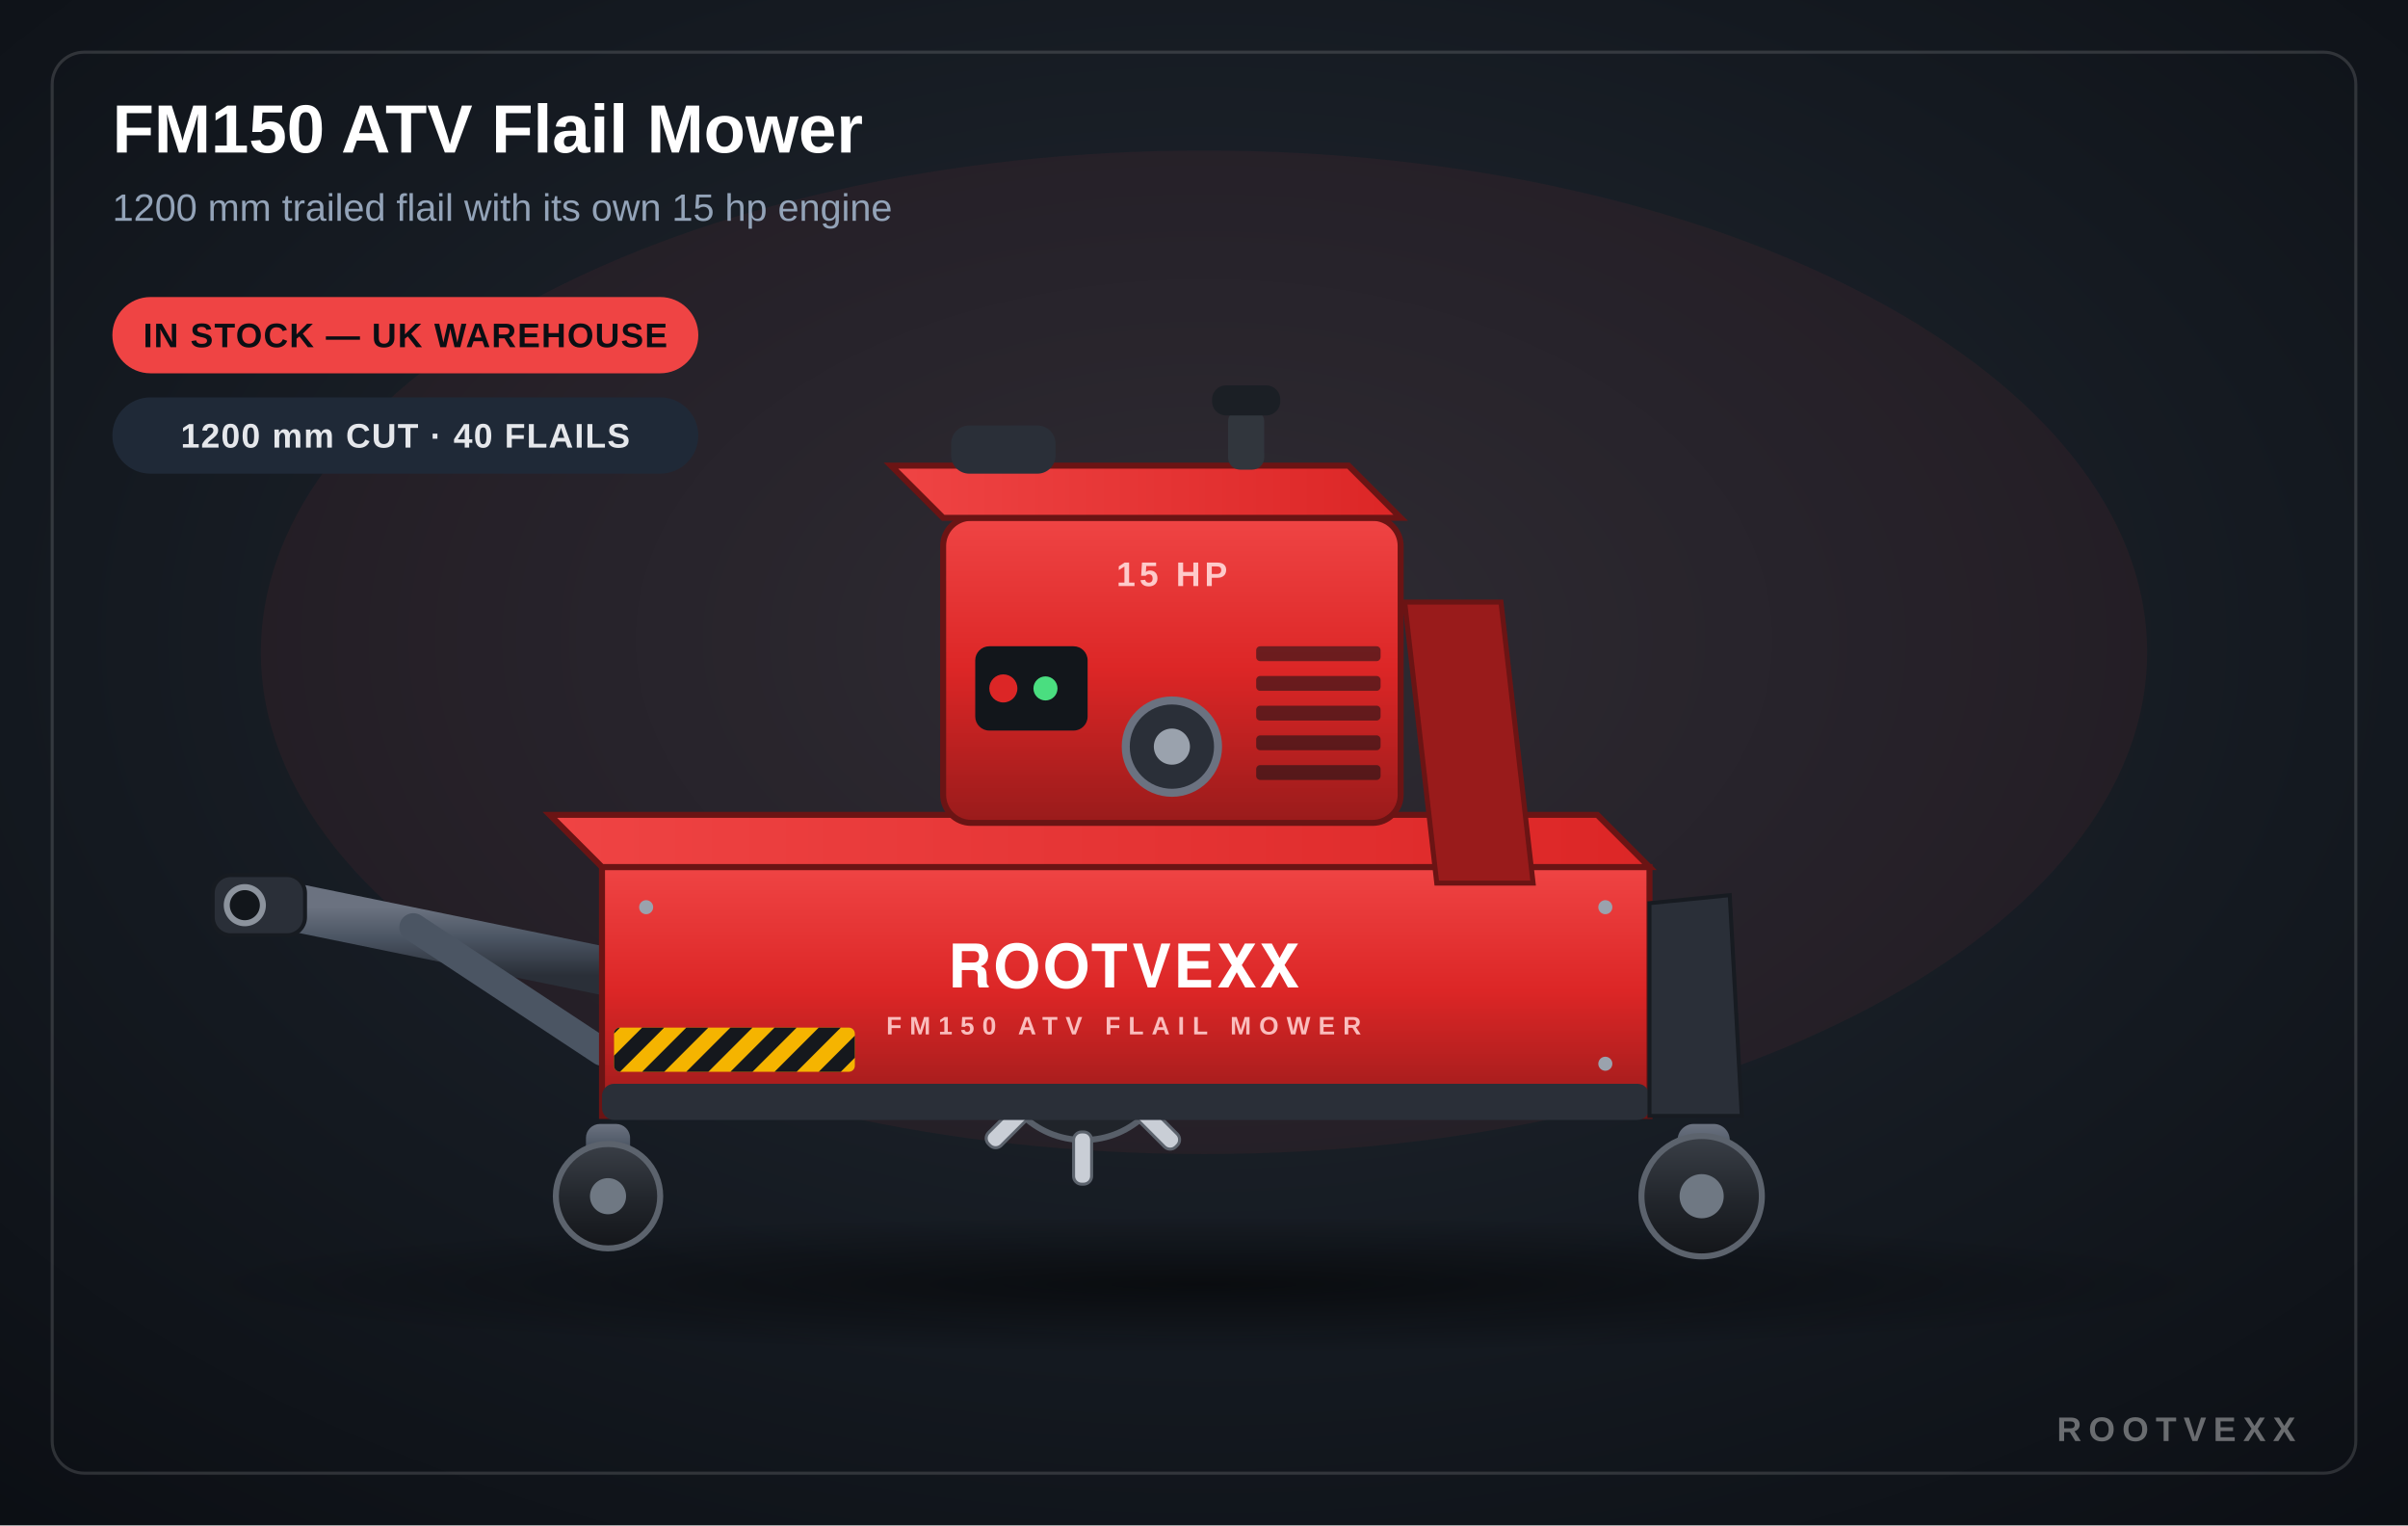
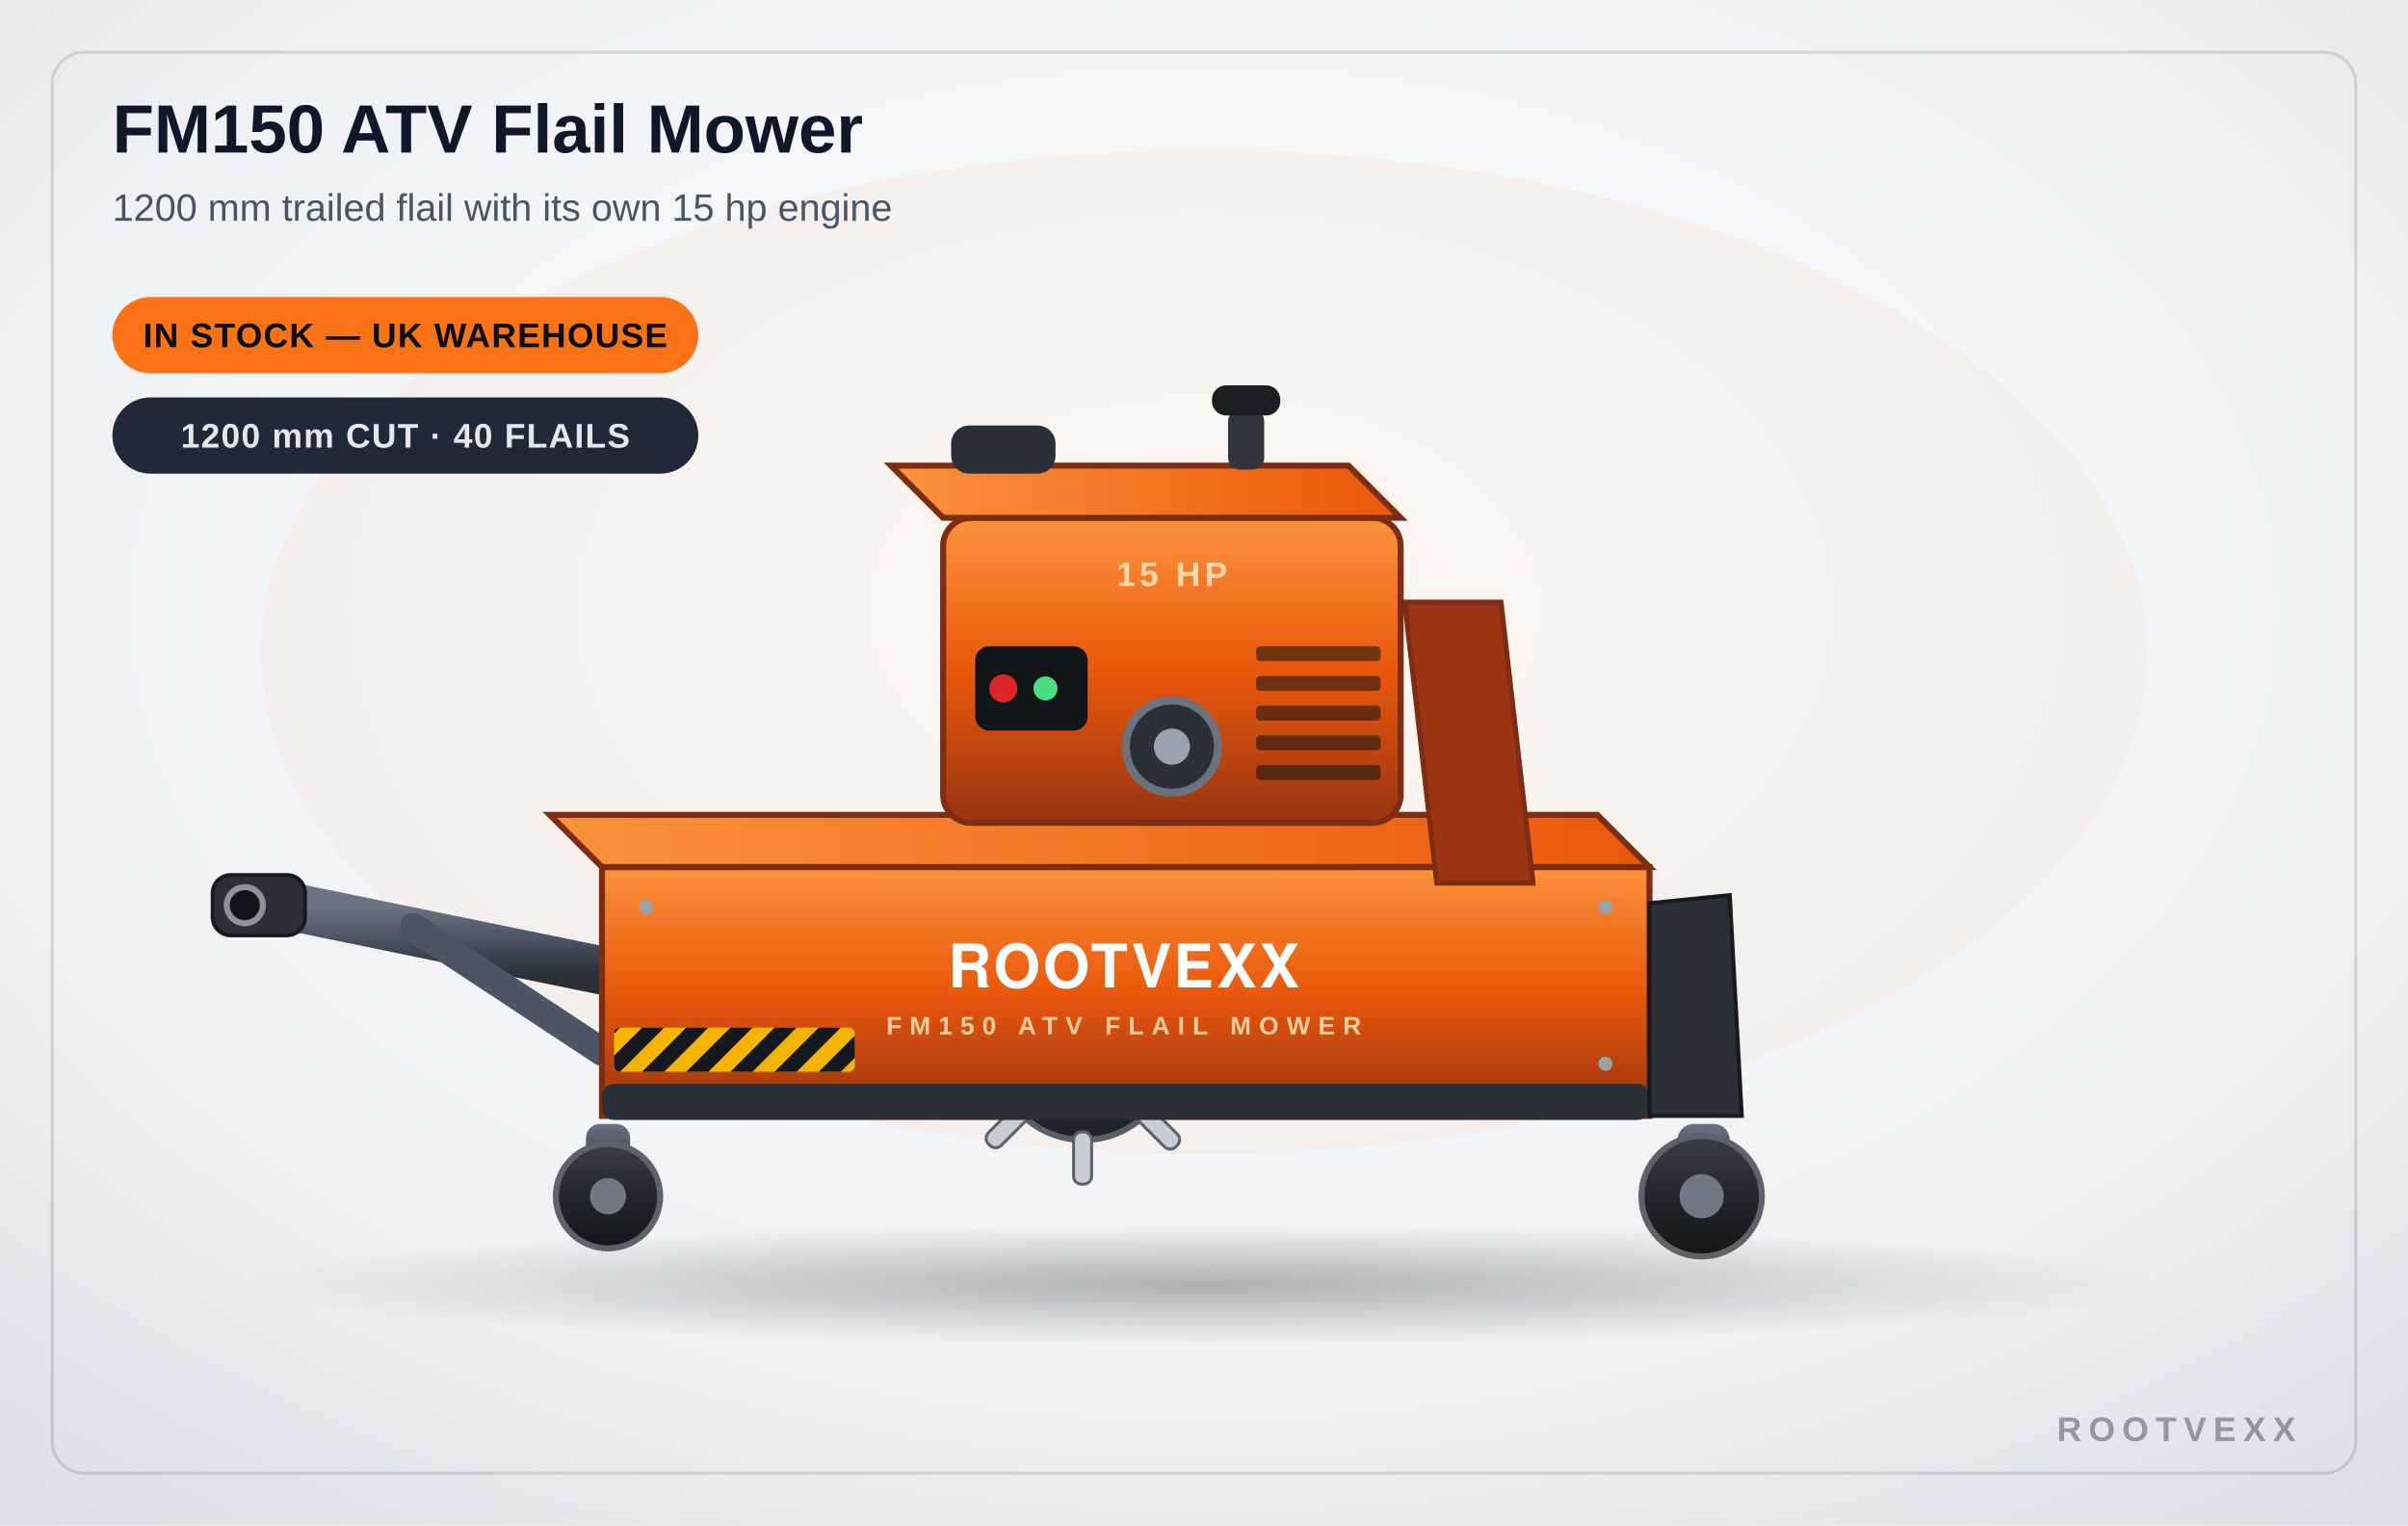
<svg xmlns="http://www.w3.org/2000/svg" viewBox="0 0 1200 760" width="1200" height="760" role="img">
  <defs>
    <linearGradient id="steel" x1="0" y1="0" x2="0" y2="1">
      <stop offset="0" stop-color="#6b7280" />
      <stop offset=".45" stop-color="#4b5563" />
      <stop offset="1" stop-color="#2a2f38" />
    </linearGradient>
    <linearGradient id="steelLite" x1="0" y1="0" x2="0" y2="1">
      <stop offset="0" stop-color="#aeb6c2" />
      <stop offset="1" stop-color="#6b7280" />
    </linearGradient>
    <linearGradient id="dark" x1="0" y1="0" x2="0" y2="1">
      <stop offset="0" stop-color="#31363f" />
      <stop offset="1" stop-color="#15181d" />
    </linearGradient>
    <linearGradient id="rubber" x1="0" y1="0" x2="0" y2="1">
      <stop offset="0" stop-color="#3a3f47" />
      <stop offset=".5" stop-color="#23272d" />
      <stop offset="1" stop-color="#131519" />
    </linearGradient>
    <radialGradient id="studioD" cx=".5" cy=".42" r=".78">
      <stop offset="0" stop-color="#232a33" />
      <stop offset=".6" stop-color="#141920" />
      <stop offset="1" stop-color="#0b0e13" />
    </radialGradient>
    <radialGradient id="studioL" cx=".5" cy=".4" r=".8">
      <stop offset="0" stop-color="#ffffff" />
      <stop offset=".65" stop-color="#eef1f5" />
      <stop offset="1" stop-color="#d7dce4" />
    </radialGradient>
    <linearGradient id="skyG" x1="0" y1="0" x2="0" y2="1">
      <stop offset="0" stop-color="#9fc0d8" />
      <stop offset=".55" stop-color="#cfe0ea" />
      <stop offset="1" stop-color="#e8eef2" />
    </linearGradient>
    <radialGradient id="shadow" cx=".5" cy=".5" r=".5">
      <stop offset="0" stop-color="#000" stop-opacity=".55" />
      <stop offset="1" stop-color="#000" stop-opacity="0" />
    </radialGradient>
    <linearGradient id="glassG" x1="0" y1="0" x2="1" y2="1">
      <stop offset="0" stop-color="#dfeaf2" stop-opacity=".9" />
      <stop offset="1" stop-color="#8fa6b8" stop-opacity=".75" />
    </linearGradient>
    <linearGradient id="paint" x1="0" y1="0" x2="0" y2="1">
-       <stop offset="0" stop-color="#ef4444" />
-       <stop offset=".5" stop-color="#dc2626" />
-       <stop offset="1" stop-color="#991b1b" />
+       <stop offset="0" stop-color="#fb923c" />
+       <stop offset=".5" stop-color="#ea580c" />
+       <stop offset="1" stop-color="#9a3412" />
    </linearGradient>
    <linearGradient id="paintTop" x1="0" y1="0" x2="1" y2="0">
-       <stop offset="0" stop-color="#ef4444" />
-       <stop offset="1" stop-color="#dc2626" />
+       <stop offset="0" stop-color="#fb923c" />
+       <stop offset="1" stop-color="#ea580c" />
    </linearGradient>
  </defs>
-   <rect width="1200" height="760" fill="url(#studioD)" />
-   <ellipse cx="600.0" cy="640" rx="504.0" ry="34" fill="url(#shadow)" />
-   <ellipse cx="600" cy="325" rx="470" ry="250" fill="#ef4444" opacity=".06" />
+   <rect width="1200" height="760" fill="url(#studioL)" />
+   <ellipse cx="600.0" cy="640" rx="480.0" ry="30" fill="url(#shadow)" opacity=".5" />
+   <ellipse cx="600" cy="325" rx="470" ry="250" fill="#f97316" opacity=".05" />
  <path d="M312 486 L146 452" stroke="url(#steel)" stroke-width="24" stroke-linecap="round" />
  <path d="M300 524 L206 462" stroke="#4b5563" stroke-width="14" stroke-linecap="round" />
  <rect x="106" y="436" width="46" height="30" rx="9" fill="#2a2f38" stroke="#171b21" stroke-width="2" />
  <circle cx="122" cy="451" r="9" fill="#12161b" stroke="#8c939d" stroke-width="3" />
  <circle cx="540" cy="524" r="44" fill="#20242a" stroke="#585f69" stroke-width="3" />
  <rect x="580" y="520" width="26" height="9" rx="4" fill="#c9ced6" stroke="#5c636d" stroke-width="1.5" transform="rotate(0 540 524)" />
  <rect x="580" y="520" width="26" height="9" rx="4" fill="#c9ced6" stroke="#5c636d" stroke-width="1.5" transform="rotate(45 540 524)" />
  <rect x="580" y="520" width="26" height="9" rx="4" fill="#c9ced6" stroke="#5c636d" stroke-width="1.5" transform="rotate(90 540 524)" />
  <rect x="580" y="520" width="26" height="9" rx="4" fill="#c9ced6" stroke="#5c636d" stroke-width="1.5" transform="rotate(135 540 524)" />
  <rect x="580" y="520" width="26" height="9" rx="4" fill="#c9ced6" stroke="#5c636d" stroke-width="1.5" transform="rotate(180 540 524)" />
  <rect x="580" y="520" width="26" height="9" rx="4" fill="#c9ced6" stroke="#5c636d" stroke-width="1.5" transform="rotate(225 540 524)" />
  <rect x="580" y="520" width="26" height="9" rx="4" fill="#c9ced6" stroke="#5c636d" stroke-width="1.5" transform="rotate(270 540 524)" />
  <rect x="580" y="520" width="26" height="9" rx="4" fill="#c9ced6" stroke="#5c636d" stroke-width="1.5" transform="rotate(315 540 524)" />
  <circle cx="540" cy="524" r="12" fill="#6f7883" />
-   <path d="M300 432 L822 432 L822 556 L300 556 Z" fill="url(#paint)" stroke="#6b1414" stroke-width="3" />
-   <path d="M300 432 L822 432 L796 406 L274 406 Z" fill="url(#paintTop)" stroke="#6b1414" stroke-width="3" />
+   <path d="M300 432 L822 432 L822 556 L300 556 Z" fill="url(#paint)" stroke="#7c2d12" stroke-width="3" />
+   <path d="M300 432 L822 432 L796 406 L274 406 Z" fill="url(#paintTop)" stroke="#7c2d12" stroke-width="3" />
  <rect x="300" y="540" width="522" height="18" rx="6" fill="#2a2f38" />
  <circle cx="322" cy="452" r="3.5" fill="#9aa2ad" />
  <circle cx="800" cy="452" r="3.5" fill="#9aa2ad" />
  <circle cx="322" cy="530" r="3.5" fill="#9aa2ad" />
  <circle cx="800" cy="530" r="3.5" fill="#9aa2ad" />
  <clipPath id="hz40448">
    <rect x="306" y="512" width="120" height="22" rx="3" />
  </clipPath>
  <g clip-path="url(#hz40448)">
    <rect x="306" y="512" width="120" height="22" fill="#f5b400" />
    <path d="M276 534 l22 -22 h11 l-22 22 z" fill="#15181d" />
    <path d="M298 534 l22 -22 h11 l-22 22 z" fill="#15181d" />
    <path d="M320 534 l22 -22 h11 l-22 22 z" fill="#15181d" />
    <path d="M342 534 l22 -22 h11 l-22 22 z" fill="#15181d" />
    <path d="M364 534 l22 -22 h11 l-22 22 z" fill="#15181d" />
    <path d="M386 534 l22 -22 h11 l-22 22 z" fill="#15181d" />
    <path d="M408 534 l22 -22 h11 l-22 22 z" fill="#15181d" />
    <path d="M430 534 l22 -22 h11 l-22 22 z" fill="#15181d" />
  </g>
  <path d="M822 450 L862 446 L868 556 L822 556 Z" fill="#2a2f38" stroke="#171b21" stroke-width="2" />
  <rect x="836" y="560" width="26" height="30" rx="8" fill="url(#steel)" />
  <circle cx="848" cy="596" r="30" fill="url(#rubber)" stroke="#5c636d" stroke-width="3" />
  <circle cx="848" cy="596" r="11" fill="#6f7883" />
  <rect x="292" y="560" width="22" height="26" rx="7" fill="url(#steel)" />
  <circle cx="303" cy="596" r="26" fill="url(#rubber)" stroke="#5c636d" stroke-width="3" />
  <circle cx="303" cy="596" r="9" fill="#6f7883" />
-   <rect x="470" y="258" width="228" height="152" rx="14" fill="url(#paint)" stroke="#6b1414" stroke-width="3" />
-   <path d="M470 258 L698 258 L672 232 L444 232 Z" fill="url(#paintTop)" stroke="#6b1414" stroke-width="3" />
+   <rect x="470" y="258" width="228" height="152" rx="14" fill="url(#paint)" stroke="#7c2d12" stroke-width="3" />
+   <path d="M470 258 L698 258 L672 232 L444 232 Z" fill="url(#paintTop)" stroke="#7c2d12" stroke-width="3" />
  <rect x="626" y="322.0" width="62" height="7.4" rx="2" fill="#0f1216" opacity=".55" />
  <rect x="626" y="336.8" width="62" height="7.4" rx="2" fill="#0f1216" opacity=".55" />
  <rect x="626" y="351.6" width="62" height="7.4" rx="2" fill="#0f1216" opacity=".55" />
  <rect x="626" y="366.4" width="62" height="7.4" rx="2" fill="#0f1216" opacity=".55" />
  <rect x="626" y="381.2" width="62" height="7.4" rx="2" fill="#0f1216" opacity=".55" />
  <rect x="486" y="322" width="56" height="42" rx="7" fill="#12161b" />
  <circle cx="500" cy="343" r="7" fill="#dc2626" />
  <circle cx="521" cy="343" r="6" fill="#4ade80" />
  <circle cx="584" cy="372" r="23" fill="#2a2f38" stroke="#6b7280" stroke-width="4" />
  <circle cx="584" cy="372" r="9" fill="#9aa2ad" />
  <rect x="612" y="204" width="18" height="30" rx="6" fill="#31363d" />
  <rect x="604" y="192" width="34" height="15" rx="7" fill="#1b1f25" />
  <rect x="474" y="212" width="52" height="24" rx="9" fill="#2a2f38" />
-   <path d="M700 300 L748 300 L764 440 L716 440 Z" fill="#991b1b" stroke="#6b1414" stroke-width="2.5" />
+   <path d="M700 300 L748 300 L764 440 L716 440 Z" fill="#9a3412" stroke="#7c2d12" stroke-width="2.5" />
  <text x="560" y="492" text-anchor="middle" font-family="Arial Black,Helvetica,sans-serif" font-weight="800" font-size="30" letter-spacing="1.3" fill="#ffffff">ROOTVEXX</text>
-   <text x="560" y="515.4" text-anchor="middle" font-family="Arial,Helvetica,sans-serif" font-weight="700" font-size="12.6" letter-spacing="3.9" fill="#fecaca" opacity=".92">FM150 ATV FLAIL MOWER</text>
-   <text x="584" y="292" text-anchor="middle" font-family="Arial,Helvetica,sans-serif" font-weight="800" font-size="17" letter-spacing="2" fill="#fecaca">15 HP</text>
-   <text x="56" y="76" font-family="Arial,Helvetica,sans-serif" font-weight="800" font-size="34" fill="#ffffff">FM150 ATV Flail Mower</text>
-   <text x="56" y="110" font-family="Arial,Helvetica,sans-serif" font-weight="500" font-size="19" fill="#93a3b8">1200 mm trailed flail with its own 15 hp engine</text>
-   <rect x="56" y="148" width="292" height="38" rx="19.0" fill="#ef4444" />
+   <text x="560" y="515.4" text-anchor="middle" font-family="Arial,Helvetica,sans-serif" font-weight="700" font-size="12.6" letter-spacing="3.9" fill="#fed7aa" opacity=".92">FM150 ATV FLAIL MOWER</text>
+   <text x="584" y="292" text-anchor="middle" font-family="Arial,Helvetica,sans-serif" font-weight="800" font-size="17" letter-spacing="2" fill="#fed7aa">15 HP</text>
+   <text x="56" y="76" font-family="Arial,Helvetica,sans-serif" font-weight="800" font-size="34" fill="#0f172a">FM150 ATV Flail Mower</text>
+   <text x="56" y="110" font-family="Arial,Helvetica,sans-serif" font-weight="500" font-size="19" fill="#475569">1200 mm trailed flail with its own 15 hp engine</text>
+   <rect x="56" y="148" width="292" height="38" rx="19.0" fill="#f97316" />
  <text x="202" y="173" text-anchor="middle" font-family="Arial,Helvetica,sans-serif" font-weight="800" font-size="17" letter-spacing=".6" fill="#0b0e13">IN STOCK — UK WAREHOUSE</text>
  <rect x="56" y="198" width="292" height="38" rx="19.0" fill="#1f2937" />
  <text x="202" y="223" text-anchor="middle" font-family="Arial,Helvetica,sans-serif" font-weight="800" font-size="17" letter-spacing=".6" fill="#e5e7eb">1200 mm CUT · 40 FLAILS</text>
-   <rect x="26" y="26" width="1148" height="708" rx="16" fill="none" stroke="#ffffff" stroke-width="1.5" opacity=".14" />
-   <text x="1144" y="718" text-anchor="end" font-family="Arial,Helvetica,sans-serif" font-weight="800" font-size="17" letter-spacing="3.5" fill="#ffffff" opacity=".38">ROOTVEXX</text>
+   <rect x="26" y="26" width="1148" height="708" rx="16" fill="none" stroke="#0f172a" stroke-width="1.5" opacity=".14" />
+   <text x="1144" y="718" text-anchor="end" font-family="Arial,Helvetica,sans-serif" font-weight="800" font-size="17" letter-spacing="3.5" fill="#0f172a" opacity=".38">ROOTVEXX</text>
</svg>
